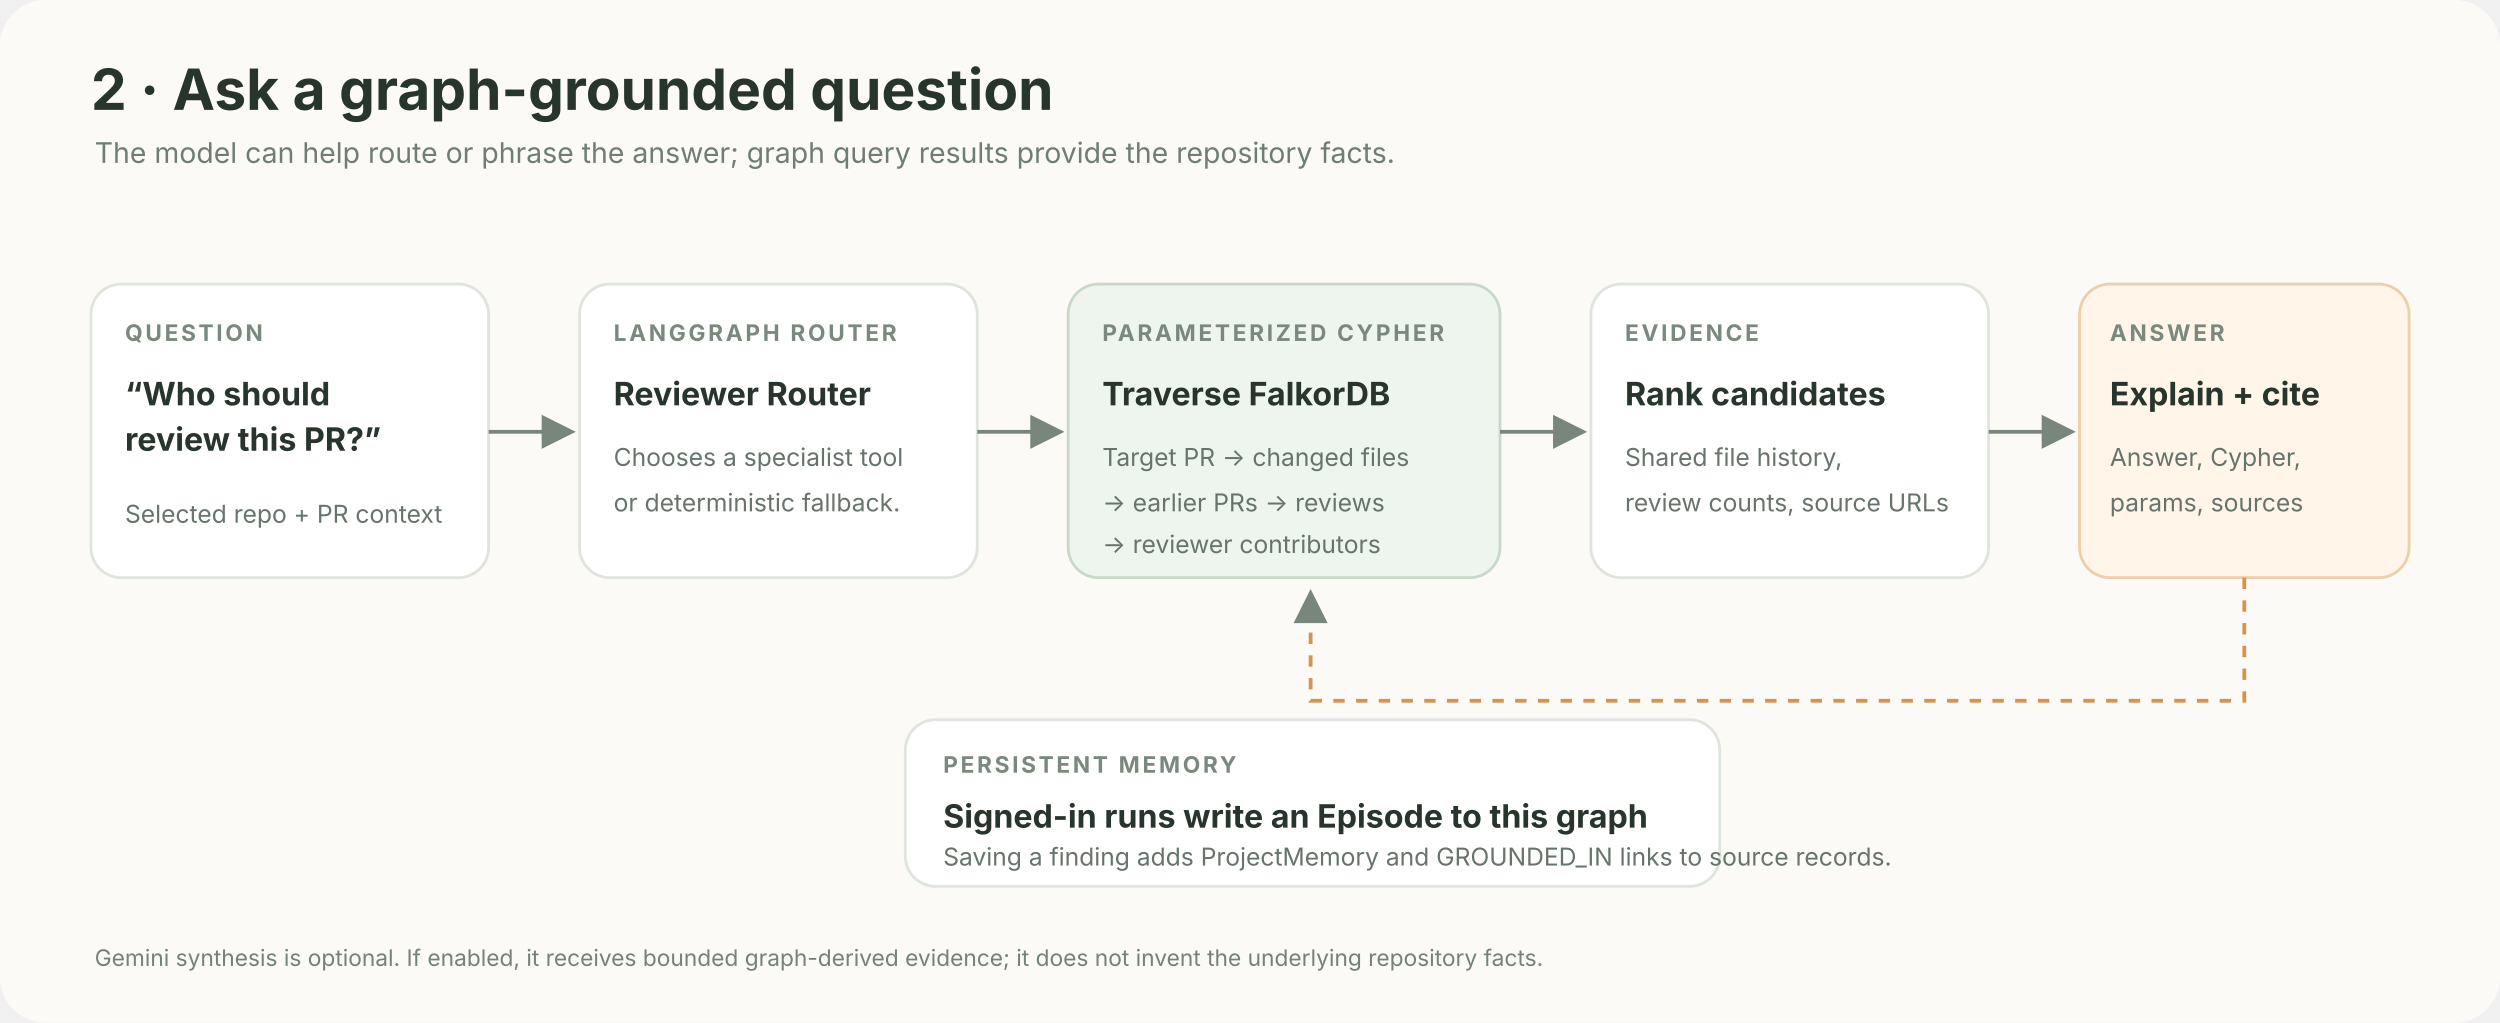
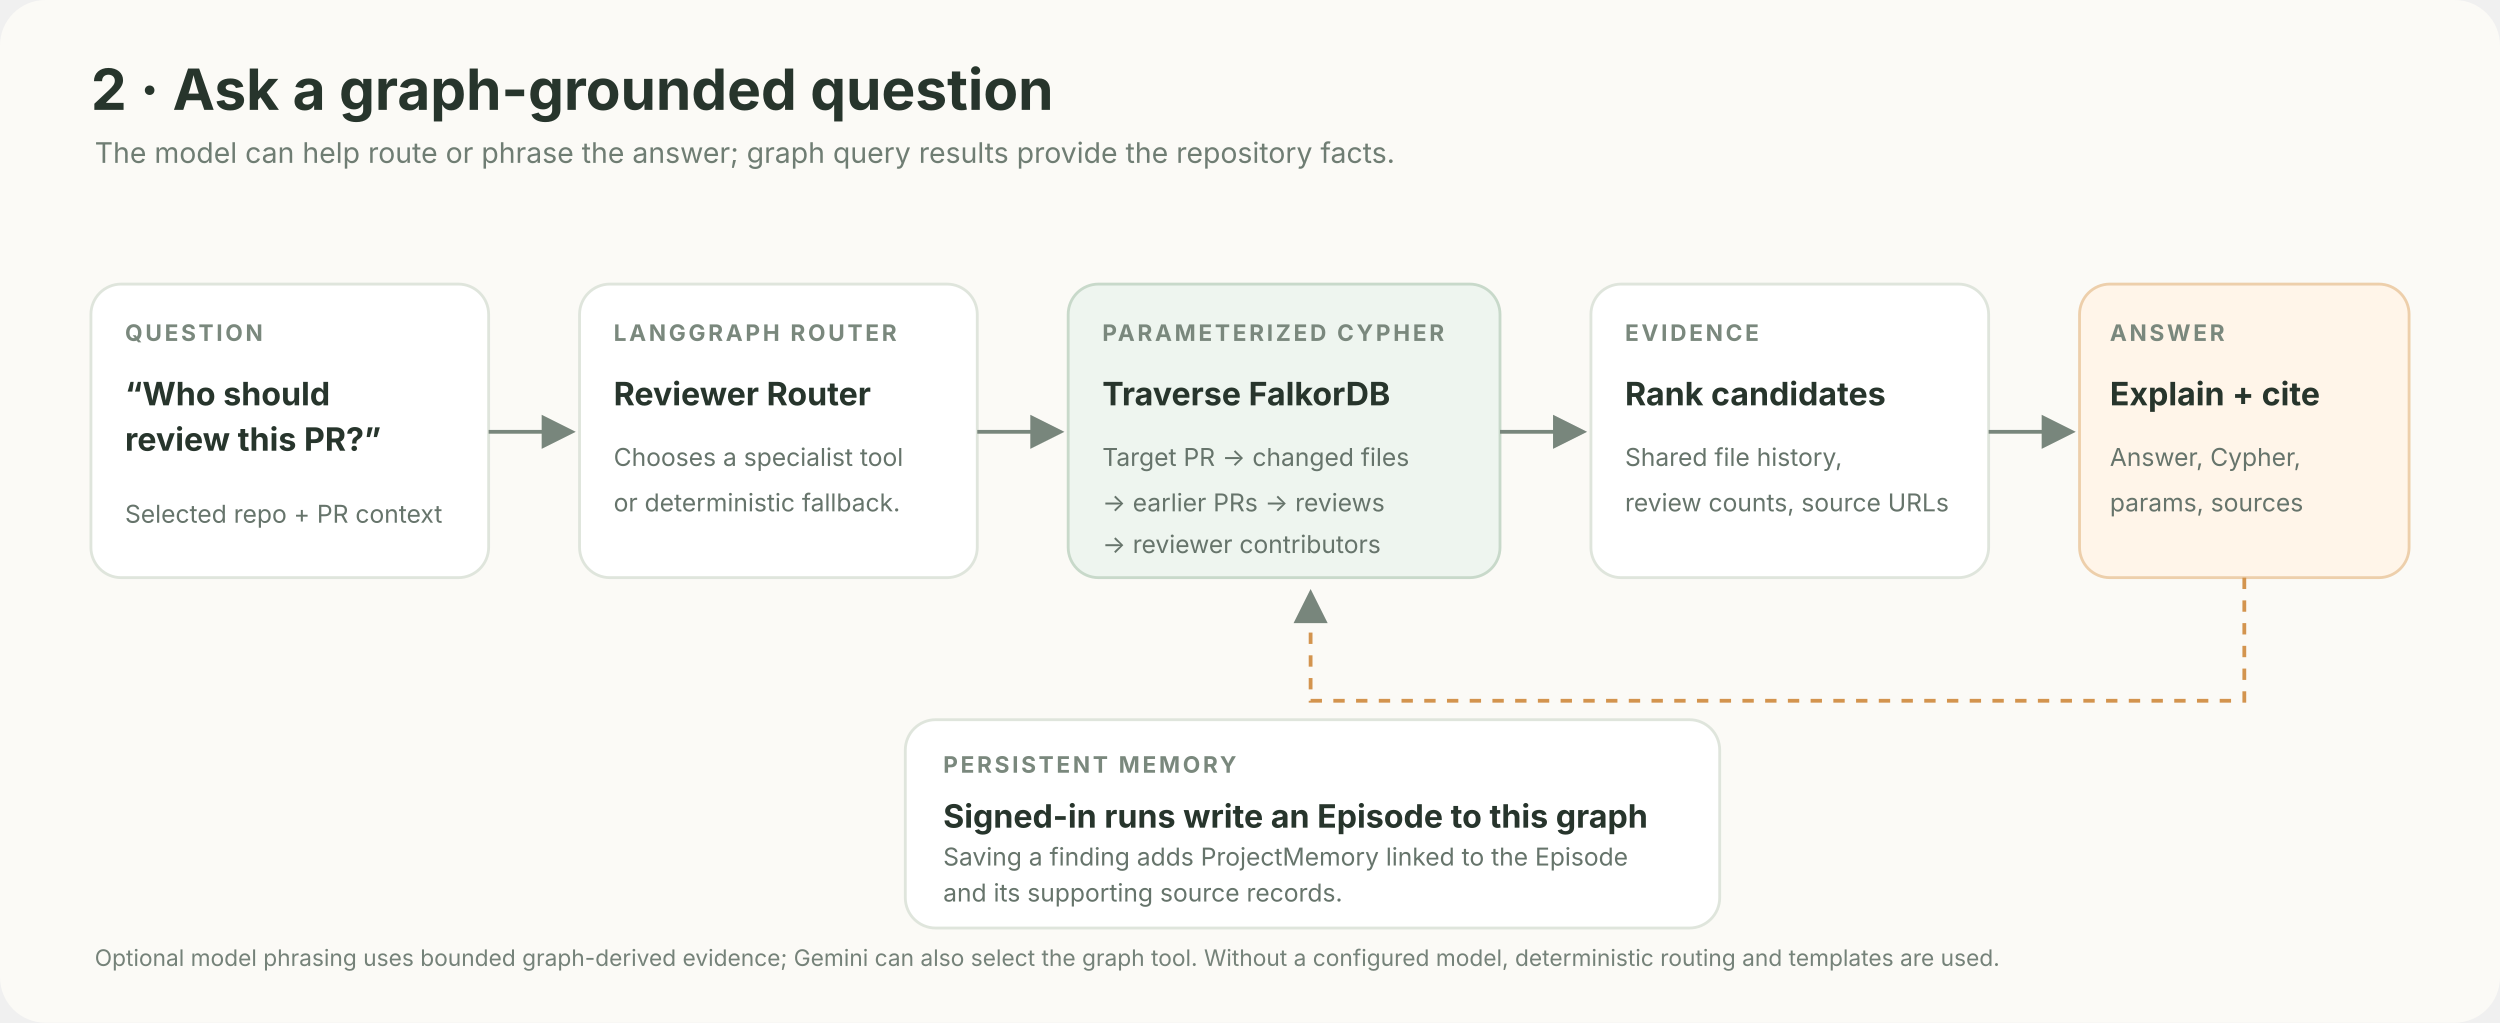
<svg xmlns="http://www.w3.org/2000/svg" width="1320" height="540" viewBox="0 0 1320 540" role="img" aria-labelledby="title desc">
  <defs>
    <marker id="a" markerWidth="9" markerHeight="9" refX="7" refY="4.5" orient="auto">
      <path d="M0 0L9 4.5L0 9Z" fill="#78867c" />
    </marker>
    <style>
    text{font-family:Inter,-apple-system,BlinkMacSystemFont,"Segoe UI",sans-serif;fill:#27352c}.title{font-size:30px;font-weight:750}.sub{font-size:15px;fill:#6f7d73}.k{font-size:12px;font-weight:750;letter-spacing:1.4px;fill:#7a887d}.h{font-size:17px;font-weight:700}.p{font-size:13px;fill:#66746b}.card{fill:#fff;stroke:#dfe5dc;stroke-width:1.5}.green{fill:#eef5ef;stroke:#c8d9ca}.orange{fill:#fff5e9;stroke:#edcfab}.line{stroke:#78867c;stroke-width:2;fill:none;marker-end:url(#a)}.dash{stroke:#d3944e;stroke-width:2;fill:none;stroke-dasharray:6 6;marker-end:url(#a)}.foot{font-size:12px;fill:#758279}
  </style>
  </defs>
  <rect width="1320" height="540" rx="24" fill="#fbfaf6" />
  <text class="title" x="48" y="58">2 · Ask a graph-grounded question</text>
  <text class="sub" x="50" y="86">The model can help route or phrase the answer; graph query results provide the repository facts.</text>
  <g transform="translate(48 150)">
    <rect class="card" width="210" height="155" rx="16" />
    <text class="k" x="18" y="30">QUESTION</text>
    <text class="h" x="18" y="64">“Who should</text>
    <text class="h" x="18" y="88">review this PR?”</text>
    <text class="p" x="18" y="126">Selected repo + PR context</text>
  </g>
  <path class="line" d="M258 228H300" />
  <g transform="translate(306 150)">
    <rect class="card" width="210" height="155" rx="16" />
    <text class="k" x="18" y="30">LANGGRAPH ROUTER</text>
    <text class="h" x="18" y="64">Reviewer Router</text>
    <text class="p" x="18" y="96">Chooses a specialist tool</text>
    <text class="p" x="18" y="120">or deterministic fallback.</text>
  </g>
  <path class="line" d="M516 228H558" />
  <g transform="translate(564 150)">
    <rect class="card green" width="228" height="155" rx="16" />
    <text class="k" x="18" y="30">PARAMETERIZED CYPHER</text>
    <text class="h" x="18" y="64">Traverse FalkorDB</text>
    <text class="p" x="18" y="96">Target PR → changed files</text>
    <text class="p" x="18" y="120">→ earlier PRs → reviews</text>
    <text class="p" x="18" y="142">→ reviewer contributors</text>
  </g>
  <path class="line" d="M792 228H834" />
  <g transform="translate(840 150)">
    <rect class="card" width="210" height="155" rx="16" />
    <text class="k" x="18" y="30">EVIDENCE</text>
    <text class="h" x="18" y="64">Rank candidates</text>
    <text class="p" x="18" y="96">Shared file history,</text>
    <text class="p" x="18" y="120">review counts, source URLs</text>
  </g>
  <path class="line" d="M1050 228H1092" />
  <g transform="translate(1098 150)">
    <rect class="card orange" width="174" height="155" rx="16" />
    <text class="k" x="16" y="30">ANSWER</text>
    <text class="h" x="16" y="64">Explain + cite</text>
    <text class="p" x="16" y="96">Answer, Cypher,</text>
    <text class="p" x="16" y="120">params, sources</text>
  </g>
  <path class="dash" d="M1185 305V370H692V315" />
  <g transform="translate(478 380)">
-     <rect class="card" width="430" height="88" rx="16" />
+     <rect class="card" width="430" height="110" rx="16" />
    <text class="k" x="20" y="28">PERSISTENT MEMORY</text>
    <text class="h" x="20" y="57">Signed-in runs write an Episode to this graph</text>
-     <text class="p" x="20" y="77">Saving a finding adds ProjectMemory and GROUNDED_IN links to source records.</text>
+     <text class="p" x="20" y="77">Saving a finding adds ProjectMemory linked to the Episode</text>
+     <text class="p" x="20" y="96">and its supporting source records.</text>
  </g>
-   <text class="foot" x="50" y="510">Gemini synthesis is optional. If enabled, it receives bounded graph-derived evidence; it does not invent the underlying repository facts.</text>
+   <text class="foot" x="50" y="510">Optional model phrasing uses bounded graph-derived evidence; Gemini can also select the graph tool. Without a configured model, deterministic routing and templates are used.</text>
</svg>
